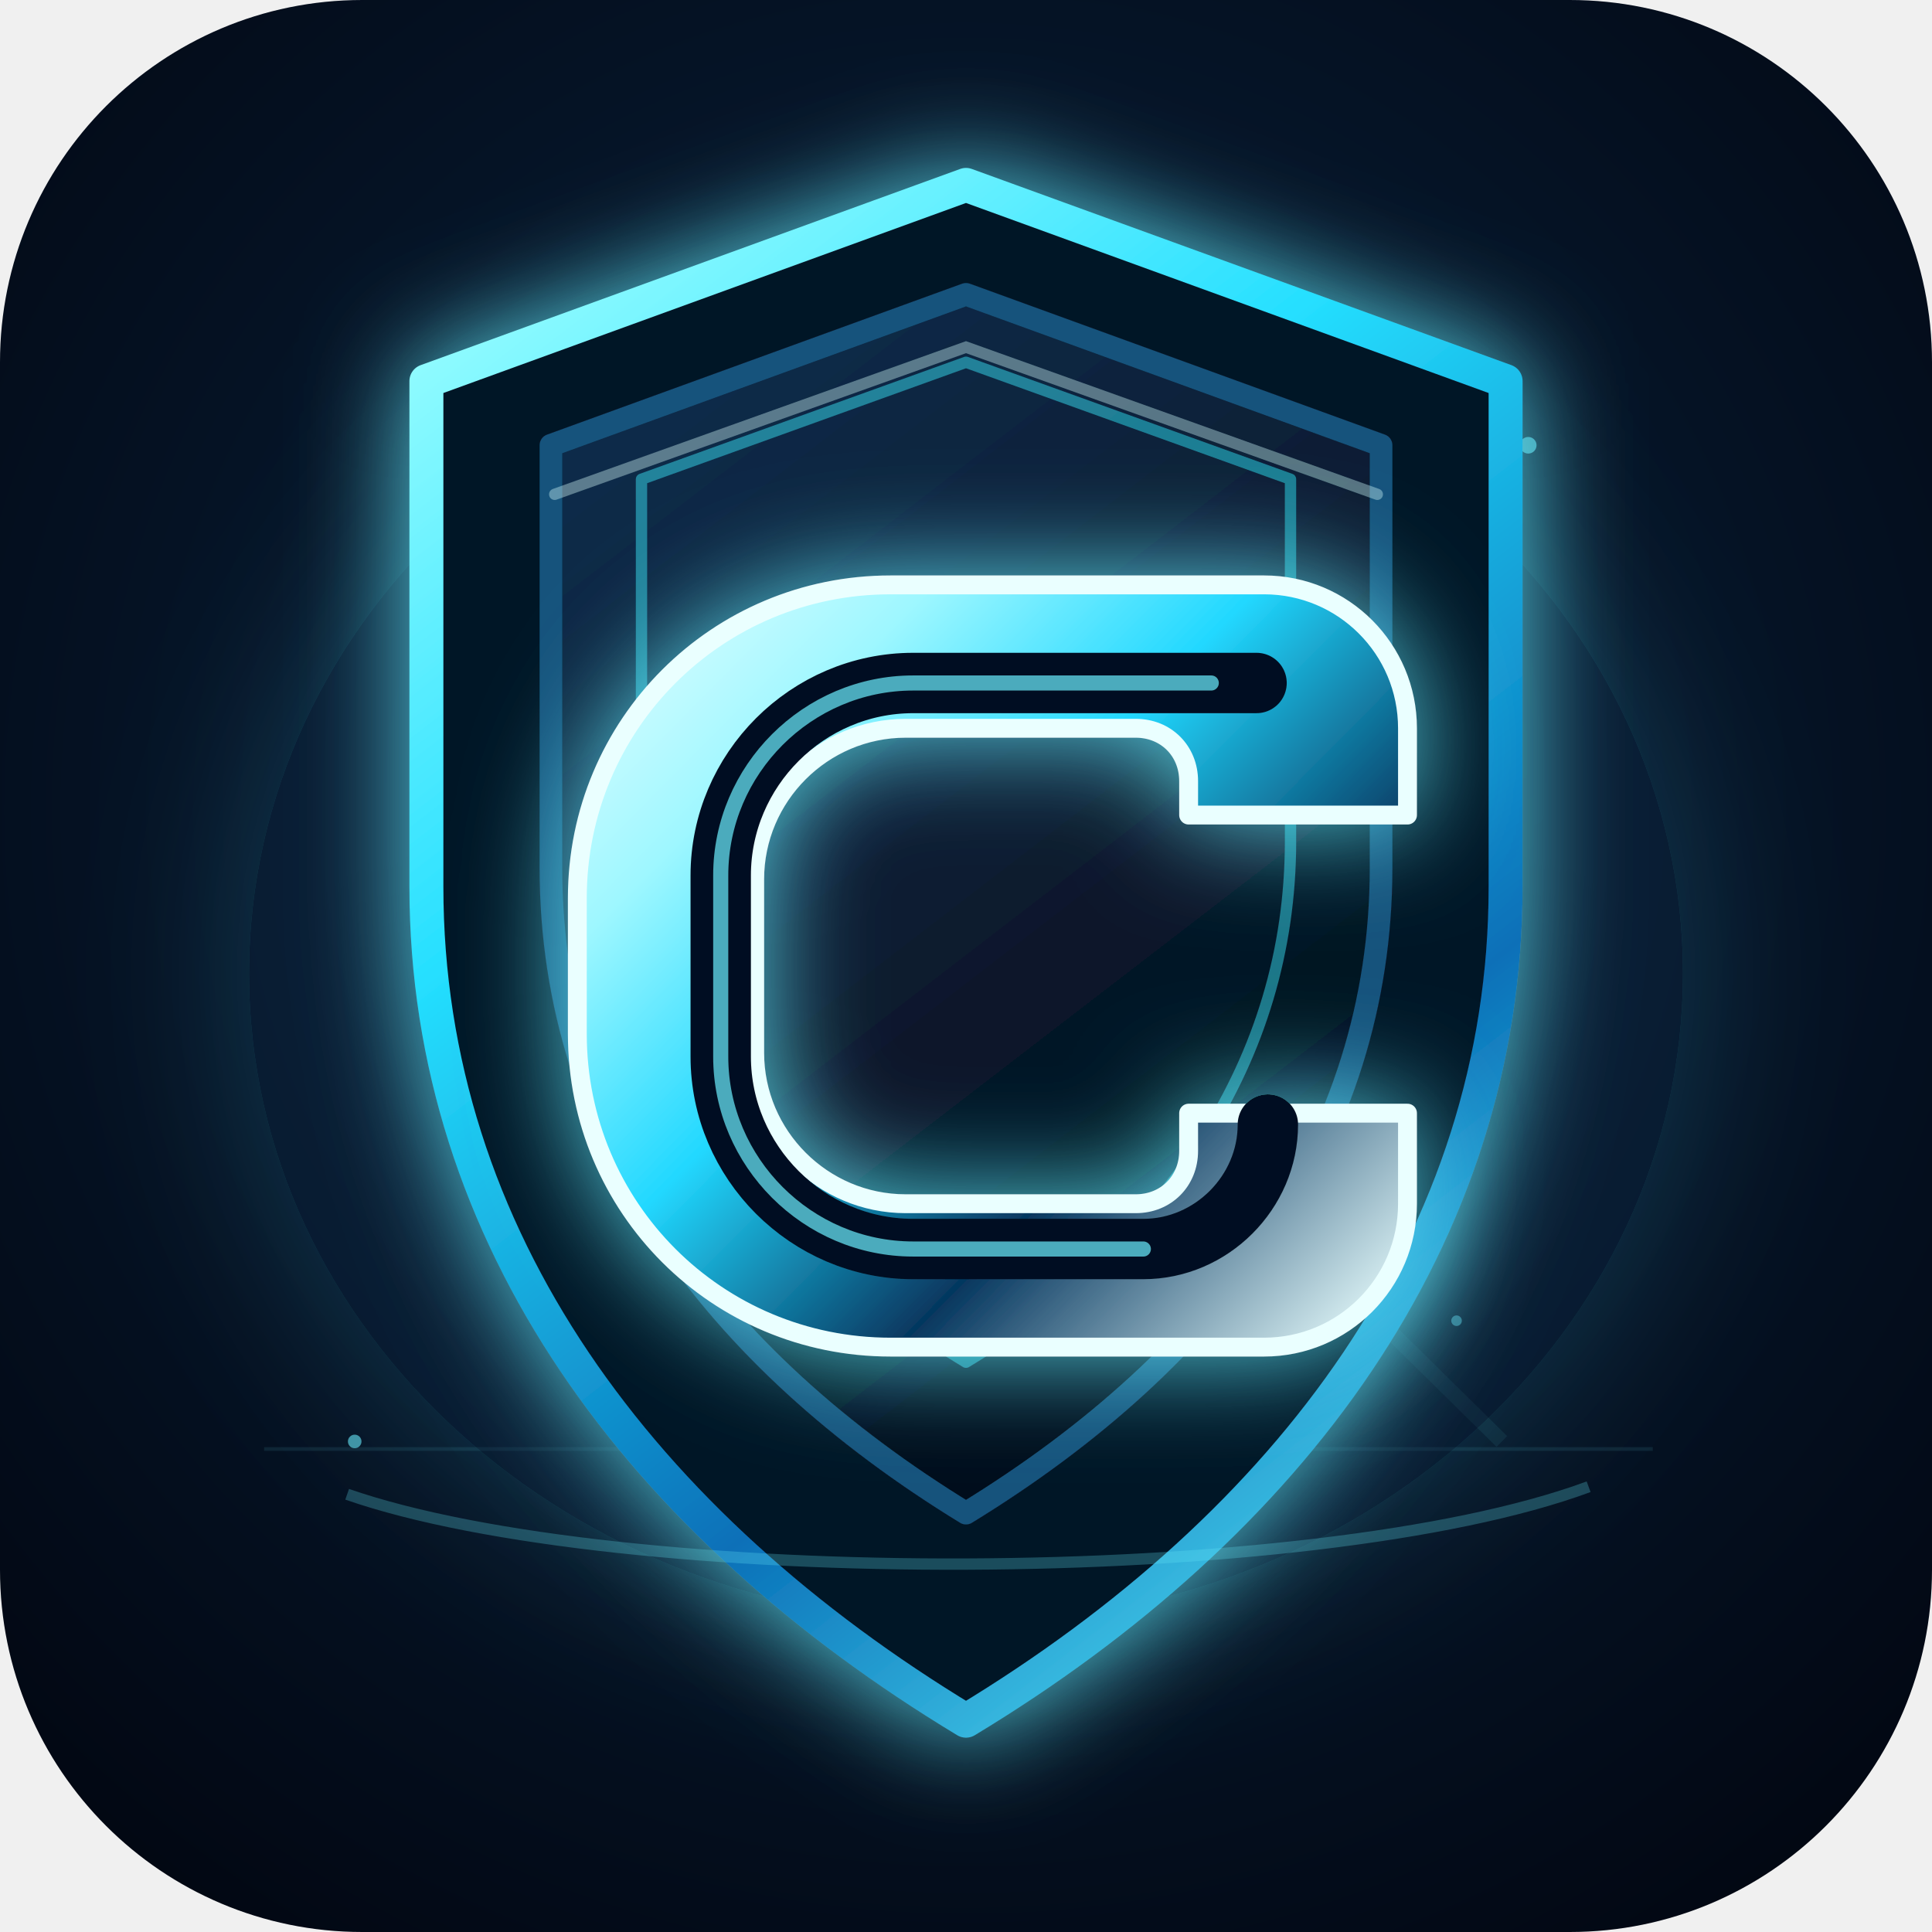
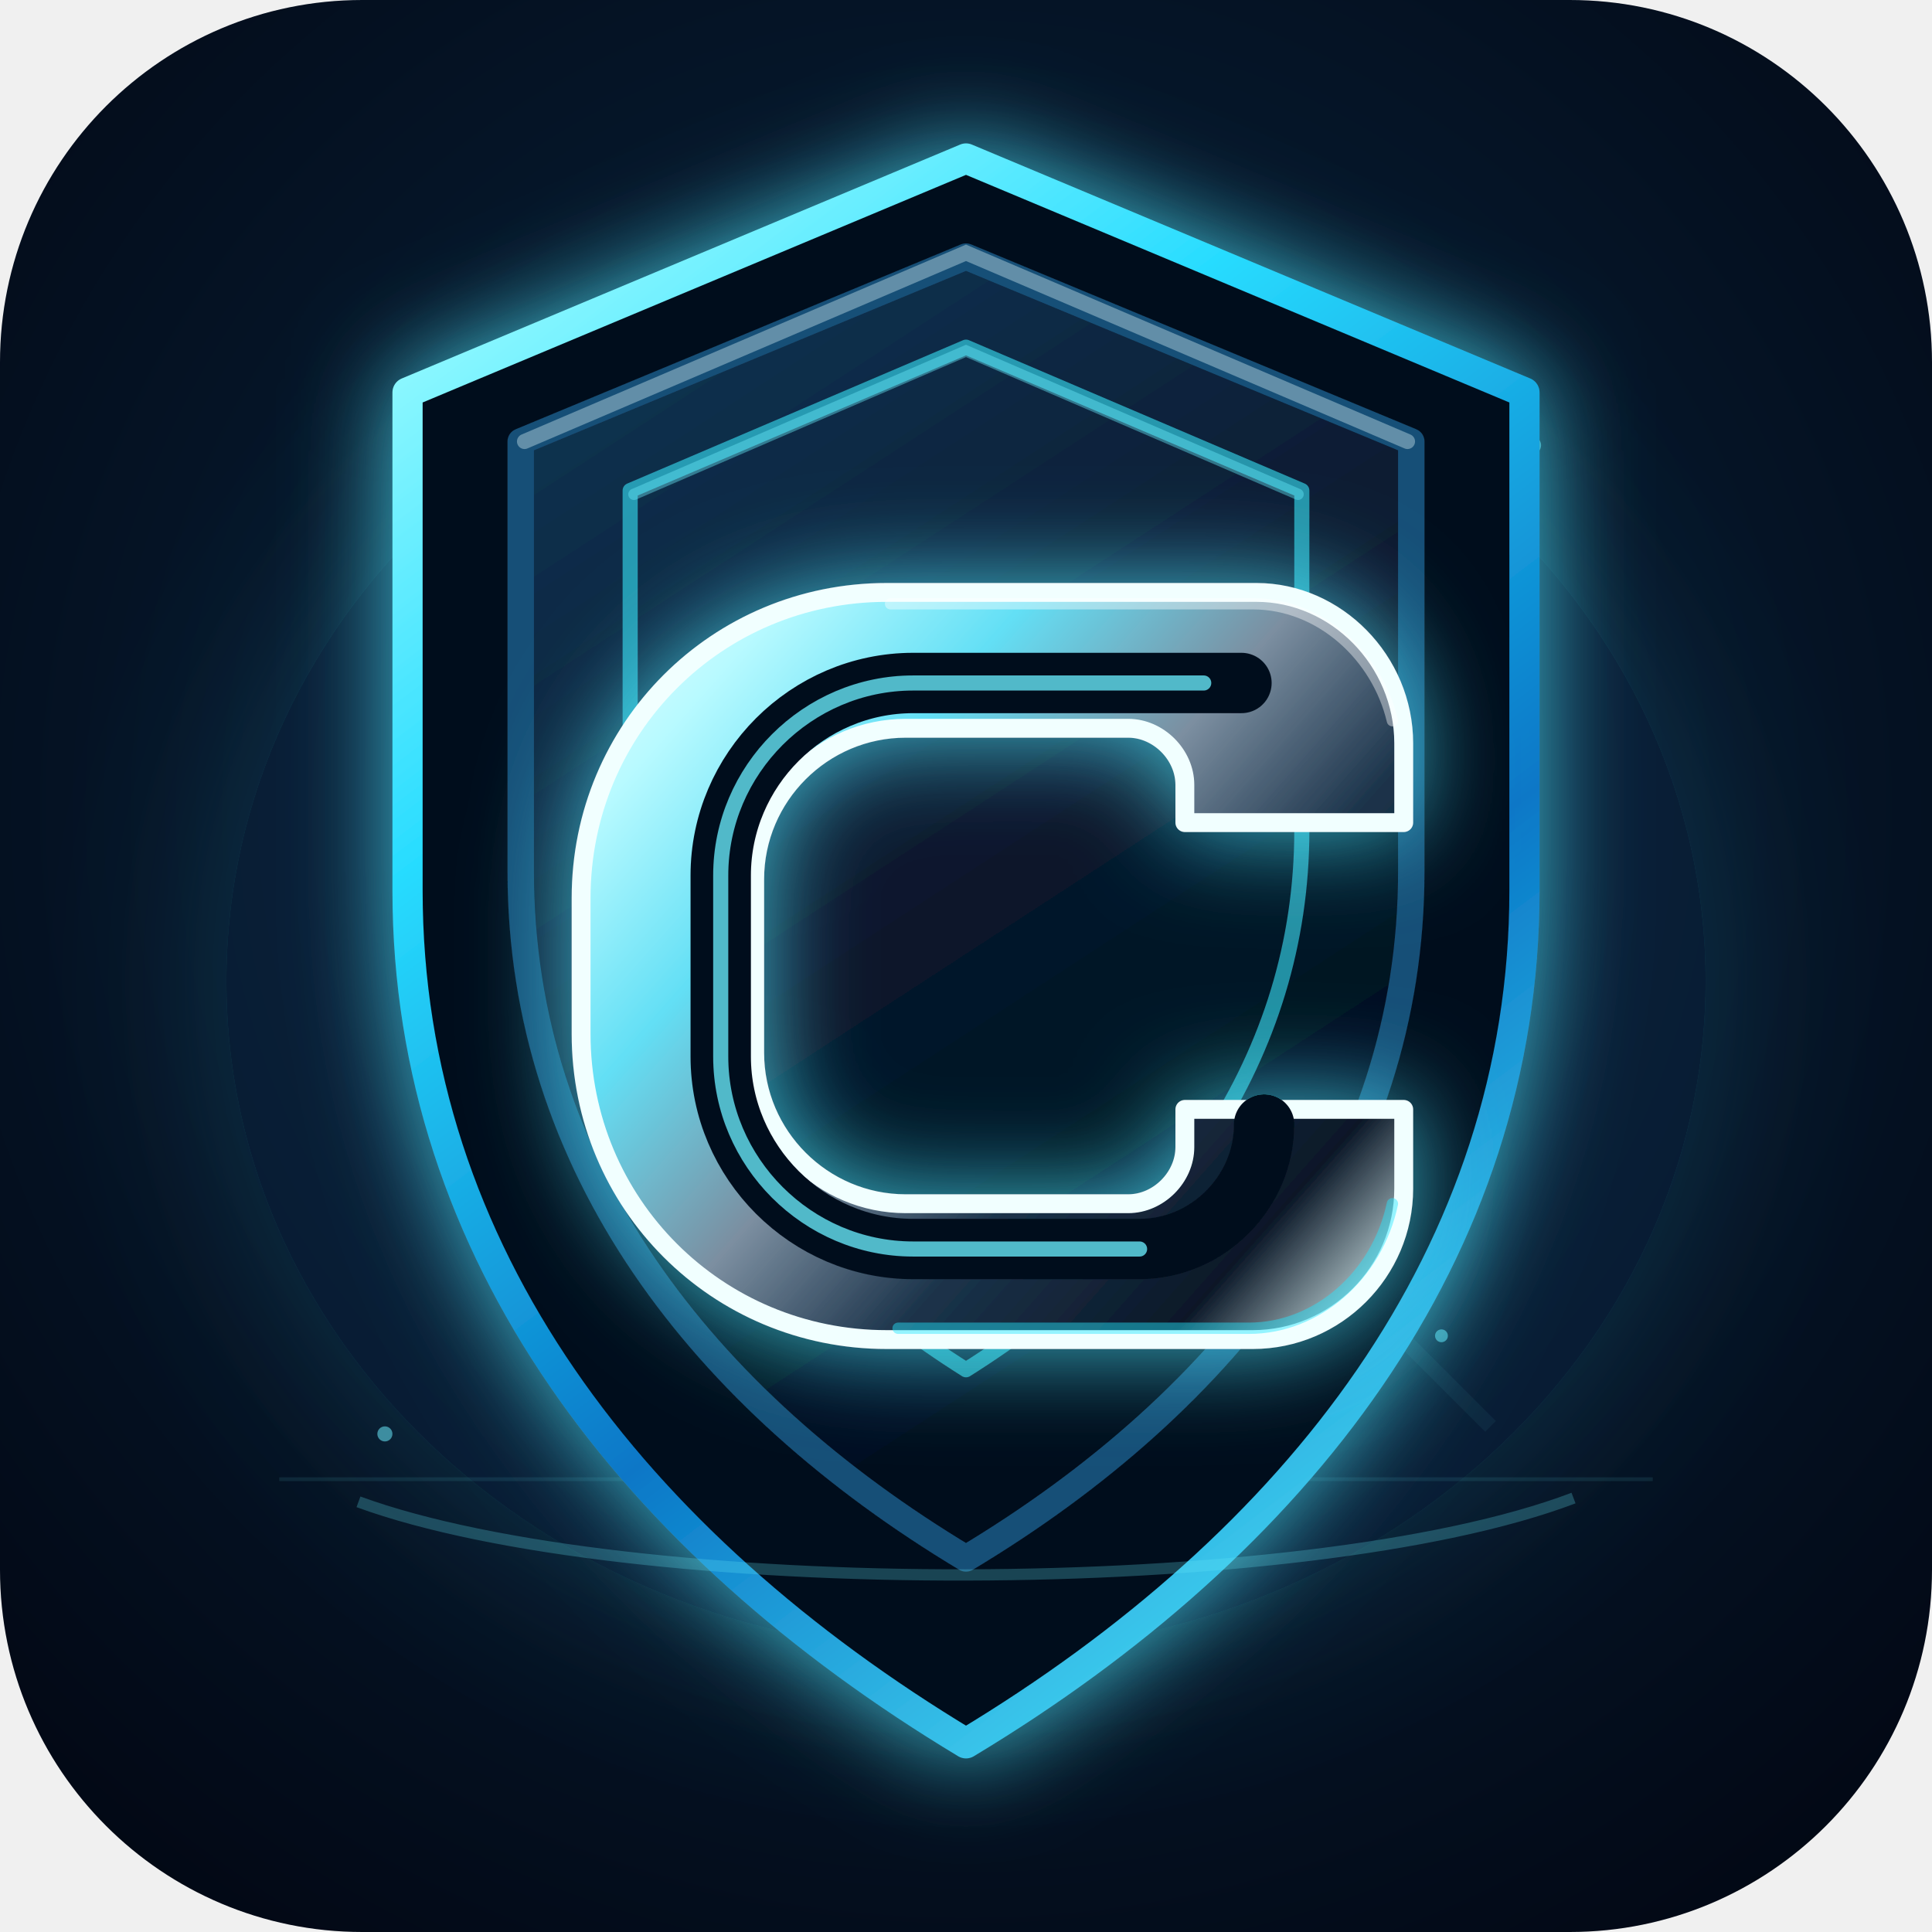
<svg xmlns="http://www.w3.org/2000/svg" width="512" height="512" viewBox="0 0 512 512" fill="none">
  <defs>
-     <radialGradient id="bg" cx="50%" cy="42%" r="70%">
-       <stop offset="0%" stop-color="#0f3553" />
-       <stop offset="48%" stop-color="#06162a" />
-       <stop offset="100%" stop-color="#020712" />
+     <radialGradient id="bg" cx="50%" cy="42%" r="72%">
+       <stop offset="0%" stop-color="#123a5b" />
+       <stop offset="45%" stop-color="#06182c" />
+       <stop offset="100%" stop-color="#020713" />
    </radialGradient>
-     <linearGradient id="shieldEdge" x1="115" y1="70" x2="400" y2="440" gradientUnits="userSpaceOnUse">
-       <stop stop-color="#9effff" />
-       <stop offset=".32" stop-color="#25dfff" />
-       <stop offset=".68" stop-color="#0870b8" />
-       <stop offset="1" stop-color="#5df3ff" />
+     <linearGradient id="cyanEdge" x1="112" y1="58" x2="402" y2="442" gradientUnits="userSpaceOnUse">
+       <stop stop-color="#a7ffff" />
+       <stop offset=".28" stop-color="#28dcff" />
+       <stop offset=".62" stop-color="#0877c7" />
+       <stop offset="1" stop-color="#56f2ff" />
    </linearGradient>
-     <linearGradient id="metalC" x1="160" y1="142" x2="370" y2="350" gradientUnits="userSpaceOnUse">
-       <stop stop-color="#f2ffff" />
-       <stop offset=".24" stop-color="#9ef7ff" />
-       <stop offset=".45" stop-color="#22d8ff" />
-       <stop offset=".7" stop-color="#06375f" />
-       <stop offset="1" stop-color="#eaffff" />
+     <linearGradient id="steel" x1="147" y1="145" x2="374" y2="346" gradientUnits="userSpaceOnUse">
+       <stop stop-color="#ffffff" />
+       <stop offset=".18" stop-color="#b8faff" />
+       <stop offset=".34" stop-color="#63dff5" />
+       <stop offset=".52" stop-color="#7b8ea0" />
+       <stop offset=".68" stop-color="#1b334a" />
+       <stop offset=".86" stop-color="#0b1828" />
+       <stop offset="1" stop-color="#e9ffff" />
    </linearGradient>
-     <linearGradient id="darkInset" x1="160" y1="120" x2="360" y2="380" gradientUnits="userSpaceOnUse">
-       <stop stop-color="#0d2b49" />
-       <stop offset="1" stop-color="#020812" />
+     <linearGradient id="shieldFill" x1="145" y1="82" x2="365" y2="420" gradientUnits="userSpaceOnUse">
+       <stop stop-color="#123655" />
+       <stop offset=".45" stop-color="#07182d" />
+       <stop offset="1" stop-color="#020814" />
    </linearGradient>
-     <filter id="glow" x="-40%" y="-40%" width="180%" height="180%">
-       <feGaussianBlur stdDeviation="14" result="b" />
-       <feColorMatrix in="b" type="matrix" values="0 0 0 0 0.13 0 0 0 0 0.86 0 0 0 0 1 0 0 0 .85 0" />
+     <filter id="glow" x="-35%" y="-35%" width="170%" height="170%">
+       <feGaussianBlur stdDeviation="13" result="b" />
+       <feColorMatrix in="b" type="matrix" values="0 0 0 0 0.08 0 0 0 0 0.82 0 0 0 0 1 0 0 0 .78 0" />
      <feMerge>
        <feMergeNode />
        <feMergeNode in="SourceGraphic" />
      </feMerge>
    </filter>
-     <filter id="softGlow" x="-30%" y="-30%" width="160%" height="160%">
-       <feGaussianBlur stdDeviation="22" result="b" />
-       <feColorMatrix in="b" type="matrix" values="0 0 0 0 0.06 0 0 0 0 0.72 0 0 0 0 1 0 0 0 .55 0" />
+     <filter id="soft" x="-40%" y="-40%" width="180%" height="180%">
+       <feGaussianBlur stdDeviation="24" result="b" />
+       <feColorMatrix in="b" type="matrix" values="0 0 0 0 0.04 0 0 0 0 0.65 0 0 0 0 1 0 0 0 .44 0" />
      <feMerge>
        <feMergeNode />
        <feMergeNode in="SourceGraphic" />
      </feMerge>
    </filter>
  </defs>
  <rect width="512" height="512" rx="96" fill="url(#bg)" />
-   <g opacity=".6">
-     <circle cx="94" cy="382" r="1.8" fill="#67e8f9" />
-     <circle cx="405" cy="118" r="2.2" fill="#67e8f9" />
-     <circle cx="386" cy="350" r="1.4" fill="#67e8f9" />
-     <circle cx="152" cy="104" r="1.6" fill="#67e8f9" />
-     <path d="M70 384H438" stroke="#67e8f9" stroke-opacity=".16" />
-     <path d="M116 104L398 382" stroke="#67e8f9" stroke-opacity=".12" stroke-width="4" />
-   </g>
-   <ellipse cx="256" cy="258" rx="190" ry="172" fill="#0b2c4a" opacity=".35" filter="url(#softGlow)" />
-   <g filter="url(#glow)">
-     <path d="M256 49L399 101V235C399 328 342 404 256 456C170 404 113 328 113 235V101L256 49Z" fill="#061326" stroke="url(#shieldEdge)" stroke-width="9" stroke-linejoin="round" />
-     <path d="M256 78L366 118V230C366 302 323 360 256 401C189 360 146 302 146 230V118L256 78Z" fill="url(#darkInset)" stroke="#15537b" stroke-width="6" stroke-linejoin="round" />
-     <path d="M256 96L342 127V223C342 281 309 329 256 361C203 329 170 281 170 223V127L256 96Z" fill="none" stroke="#39eaff" stroke-opacity=".46" stroke-width="3" stroke-linejoin="round" />
-     <path d="M147 131L256 92L365 131" stroke="#dbffff" stroke-opacity=".38" stroke-width="3" stroke-linecap="round" />
+   <ellipse cx="256" cy="260" rx="196" ry="178" fill="#0b2b4a" opacity=".38" filter="url(#soft)" />
+   <g opacity=".55">
+     <path d="M74 392H438" stroke="#67e8f9" stroke-opacity=".18" />
+     <path d="M119 102L395 378" stroke="#67e8f9" stroke-opacity=".10" stroke-width="4" />
+     <circle cx="102" cy="380" r="2" fill="#67e8f9" />
+     <circle cx="406" cy="118" r="2.4" fill="#67e8f9" />
+     <circle cx="382" cy="354" r="1.7" fill="#67e8f9" />
  </g>
  <g filter="url(#glow)">
-     <path d="M335 155H236C190 155 153 192 153 238V274C153 320 190 357 236 357H335C356 357 373 340 373 319V295H315V305C315 313 309 319 301 319H240C218 319 200 301 200 279V233C200 211 218 193 240 193H301C309 193 315 199 315 207V216H373V193C373 172 356 155 335 155Z" fill="url(#metalC)" stroke="#eaffff" stroke-width="5" stroke-linejoin="round" />
-     <path d="M333 181H242C214 181 191 204 191 232V280C191 308 214 331 242 331H303C321 331 336 316 336 298" fill="none" stroke="#041020" stroke-width="16" stroke-linecap="round" />
-     <path d="M321 181H242C214 181 191 204 191 232V280C191 308 214 331 242 331H303" fill="none" stroke="#67e8f9" stroke-width="4" stroke-linecap="round" opacity=".72" />
+     <path d="M256 42L404 104V236C404 332 344 409 256 462C168 409 108 332 108 236V104L256 42Z" fill="#04101f" stroke="url(#cyanEdge)" stroke-width="8" stroke-linejoin="round" />
+     <path d="M256 68L374 117V231C374 309 326 371 256 413C186 371 138 309 138 231V117L256 68Z" fill="url(#shieldFill)" stroke="#174f77" stroke-width="7" stroke-linejoin="round" />
+     <path d="M256 92L345 130V220C345 280 310 329 256 363C202 329 167 280 167 220V130L256 92Z" fill="none" stroke="#3beaff" stroke-opacity=".58" stroke-width="4" stroke-linejoin="round" />
+     <path d="M139 117L256 67L373 117" stroke="#e7ffff" stroke-opacity=".36" stroke-width="4" stroke-linecap="round" />
+     <path d="M168 131L256 93L344 131" stroke="#67e8f9" stroke-opacity=".42" stroke-width="3" stroke-linecap="round" />
  </g>
-   <path d="M92 396C164 421 348 421 421 394" stroke="#67e8f9" stroke-opacity=".26" stroke-width="3" />
+   <g filter="url(#glow)">
+     <path d="M333 157H235C190 157 154 193 154 238V274C154 319 190 355 235 355H332C354 355 372 337 372 315V294H314V304C314 312 307 319 299 319H240C218 319 200 301 200 279V233C200 211 218 193 240 193H299C307 193 314 200 314 208V218H372V197C372 175 354 157 333 157Z" fill="url(#steel)" stroke="#f1ffff" stroke-width="5" stroke-linejoin="round" />
+     <path d="M329 181H242C214 181 191 204 191 232V280C191 308 214 331 242 331H302C320 331 335 316 335 298" fill="none" stroke="#03101f" stroke-width="16" stroke-linecap="round" />
+     <path d="M319 181H242C214 181 191 204 191 232V280C191 308 214 331 242 331H302" fill="none" stroke="#67e8f9" stroke-width="4" stroke-linecap="round" opacity=".78" />
+     <path d="M236 160H332C350 160 365 174 369 191" stroke="#ffffff" stroke-opacity=".40" stroke-width="3" stroke-linecap="round" />
+     <path d="M238 352H331C349 352 365 338 369 319" stroke="#26e8ff" stroke-opacity=".45" stroke-width="3" stroke-linecap="round" />
+   </g>
+   <path d="M95 398C166 424 346 424 417 397" stroke="#67e8f9" stroke-opacity=".25" stroke-width="3" />
</svg>
